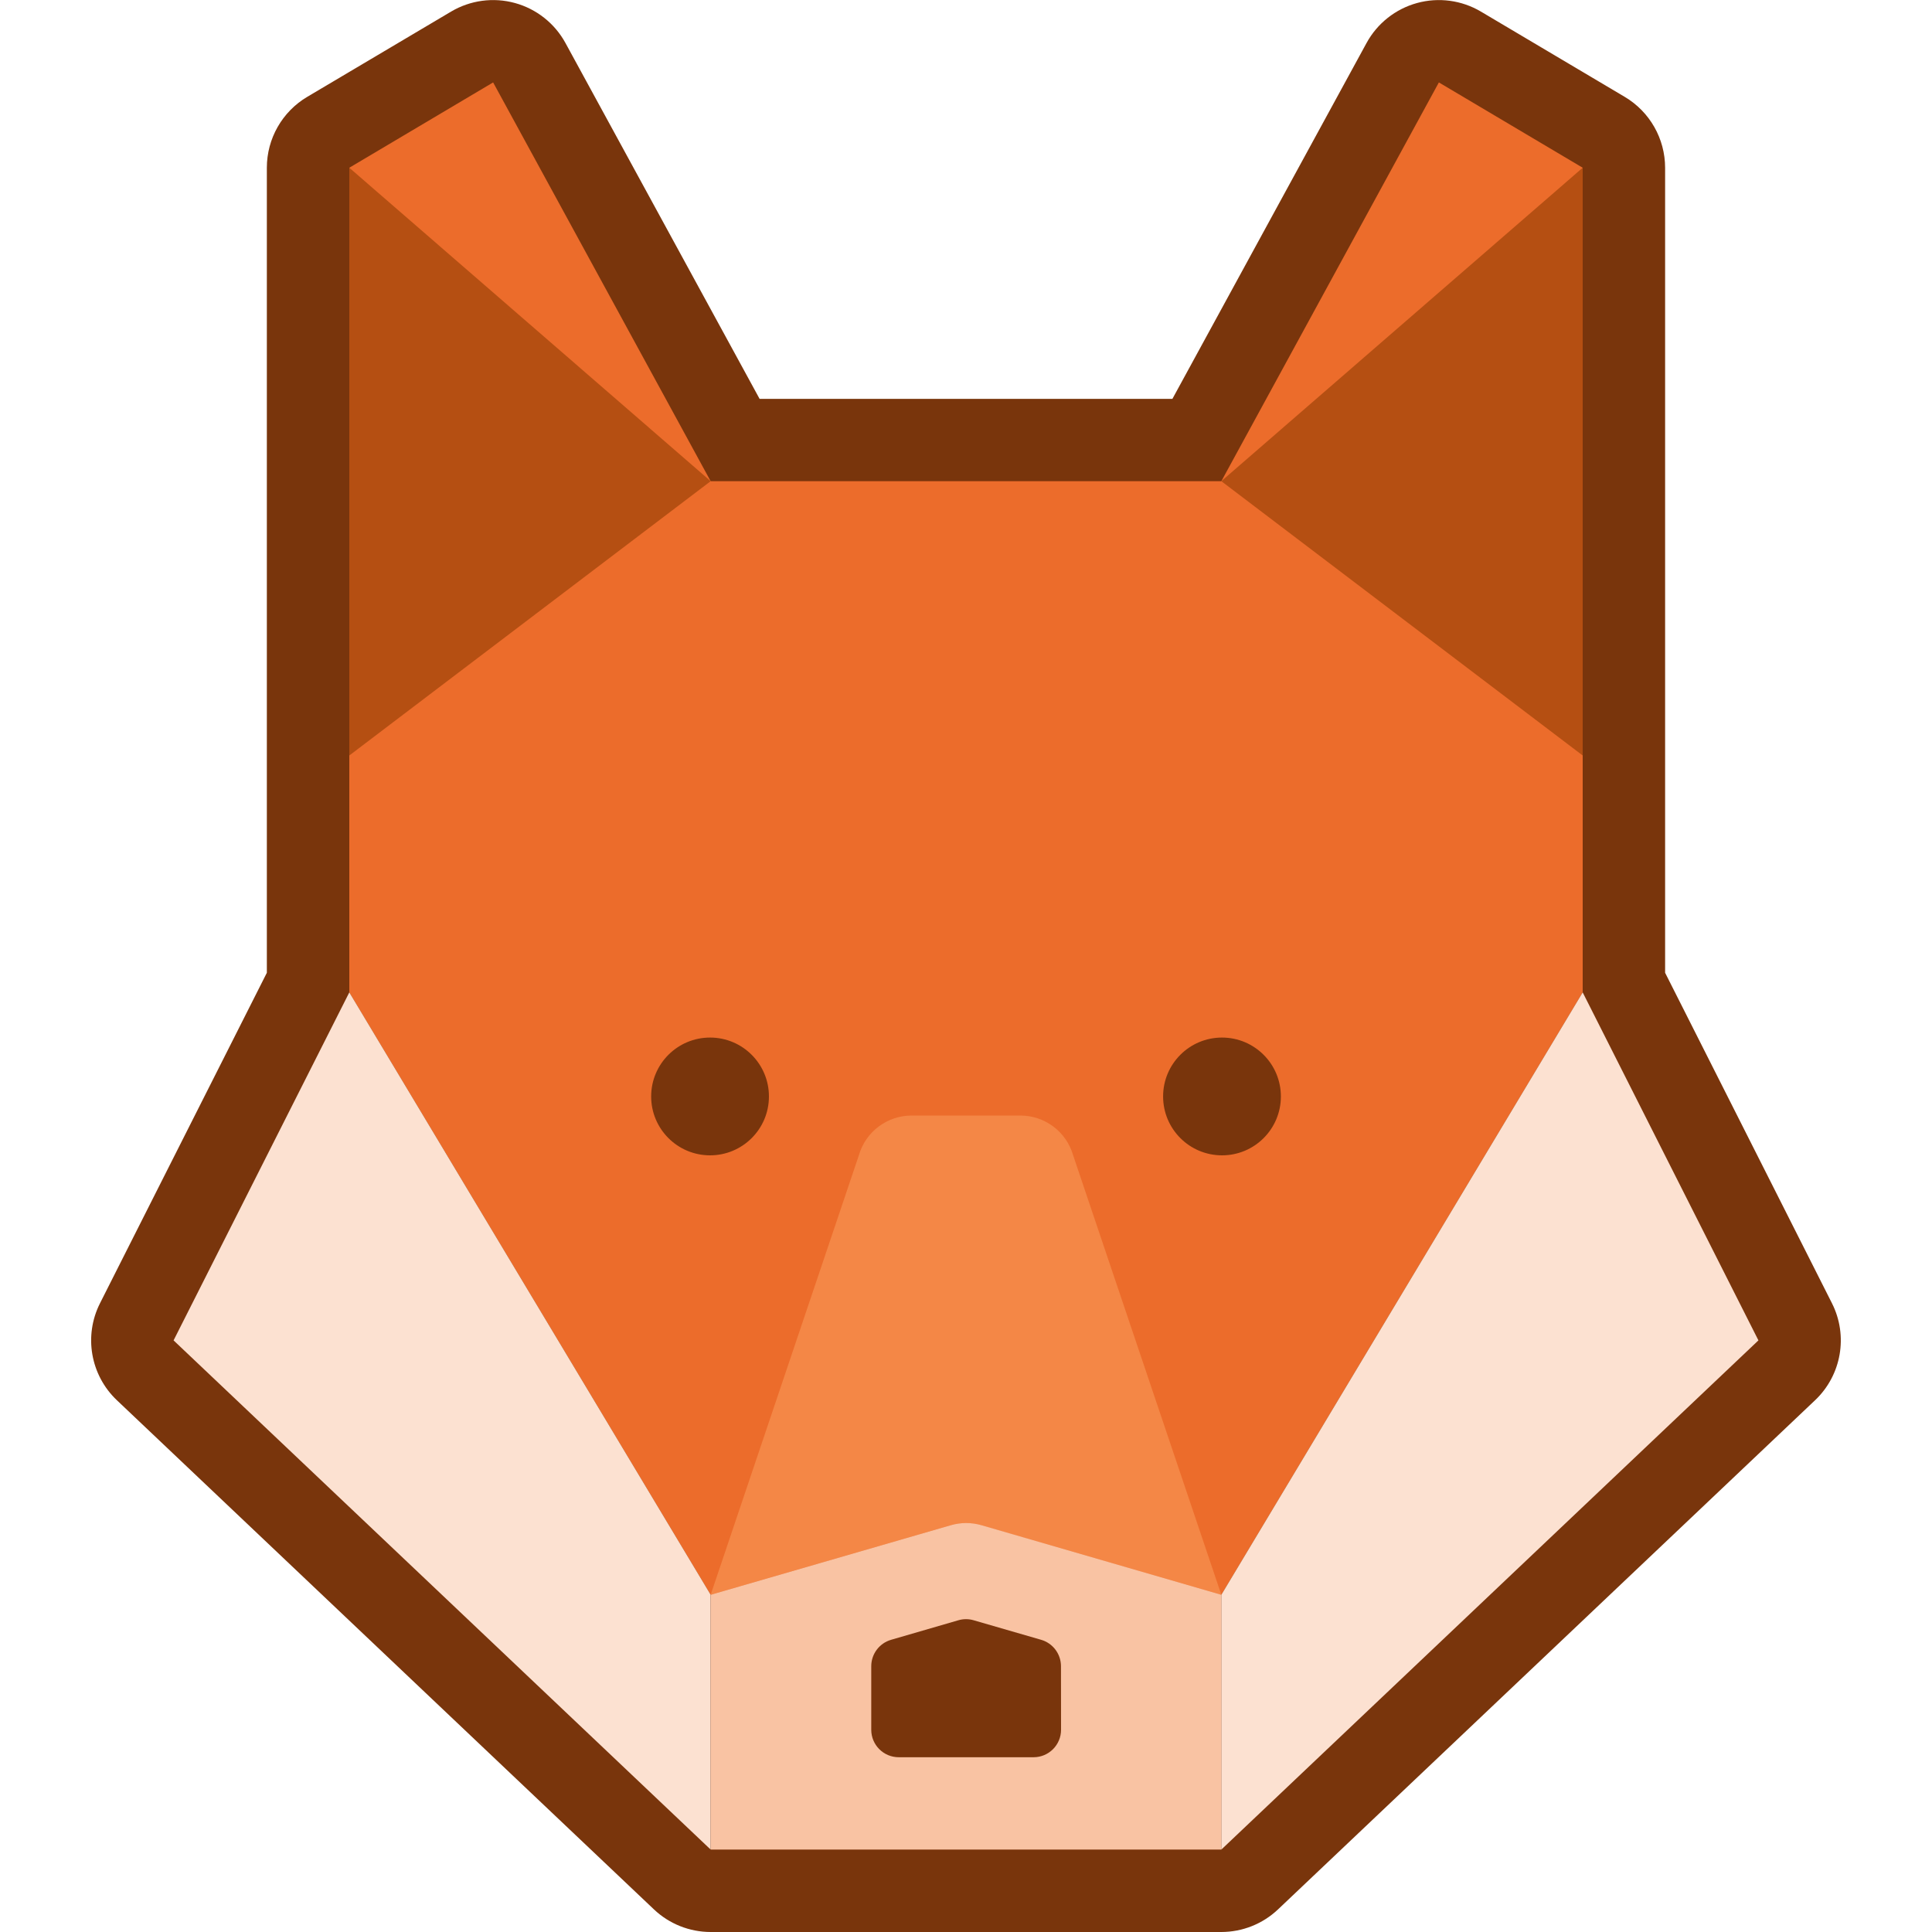
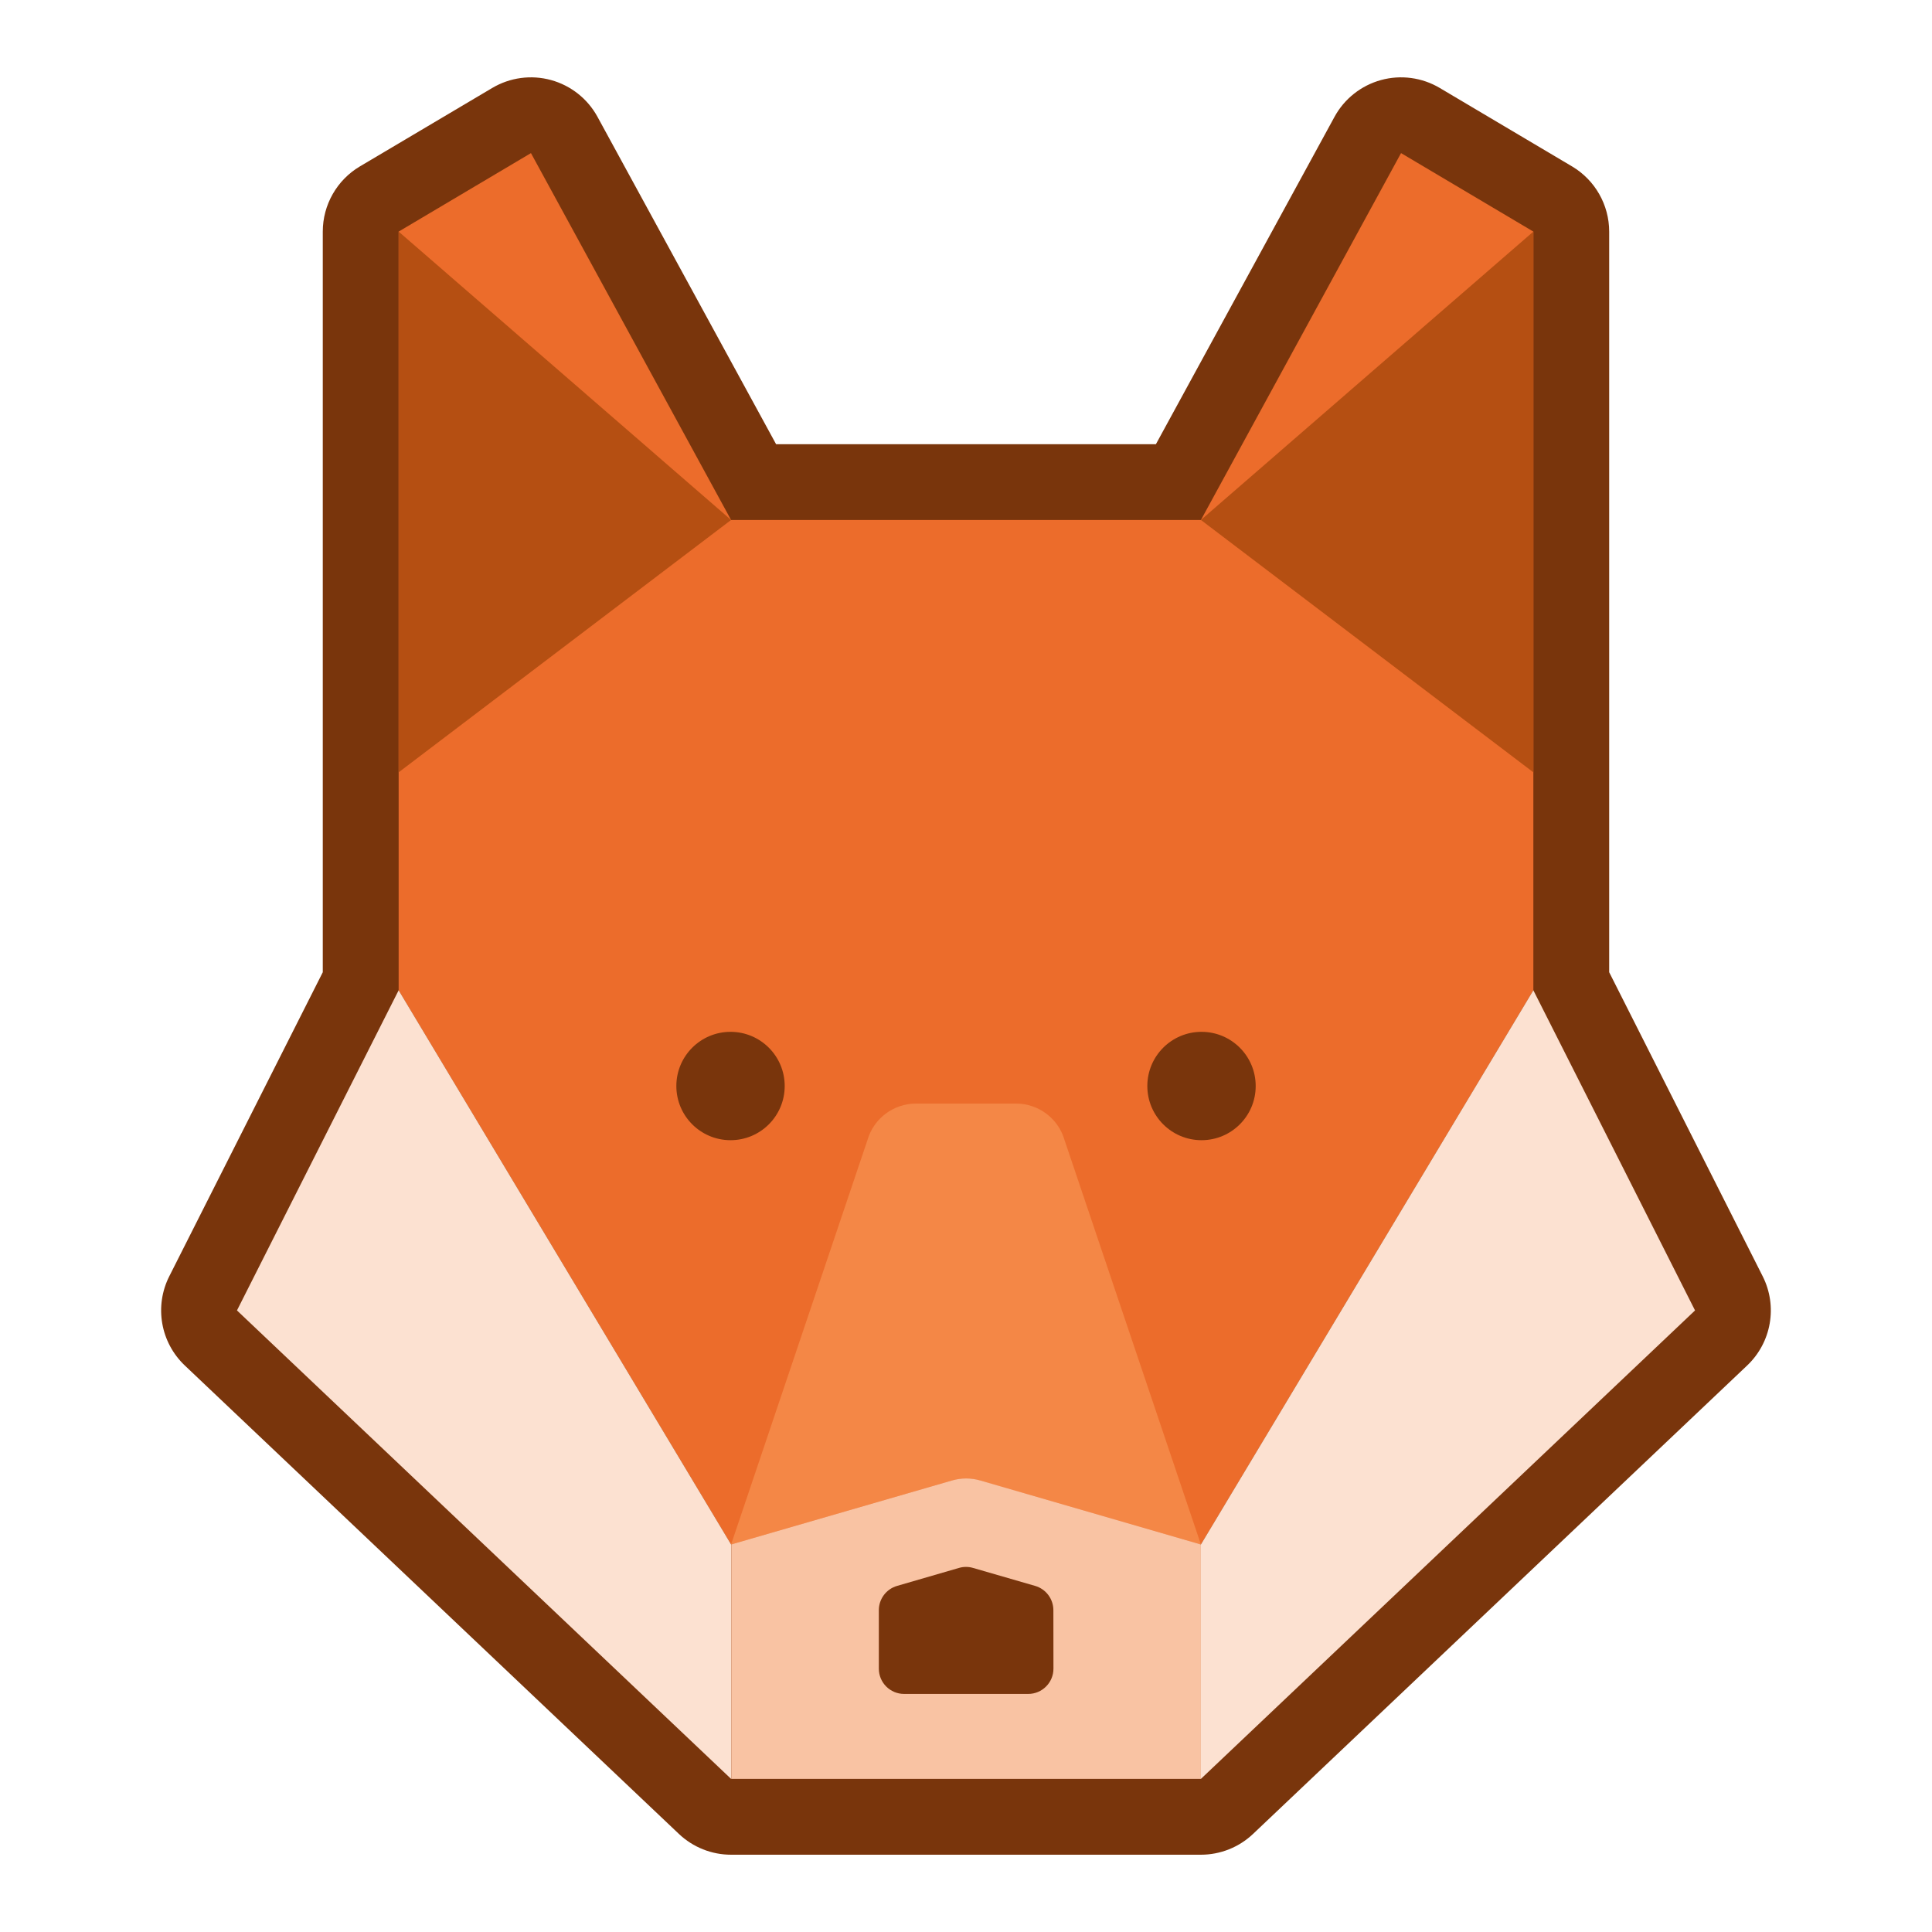
- <svg xmlns="http://www.w3.org/2000/svg" id="Layer_1" data-name="Layer 1" viewBox="0 0 500 500">
+ <svg xmlns="http://www.w3.org/2000/svg" width="48" height="48" viewBox="-21.739 -21.739 543.478 543.478" id="Layer_1" data-name="Layer 1">
  <defs>
    <style>.cls-1{fill:#79350c;}.cls-2{fill:#eC6C2B;}.cls-3{fill:#b54f12;}.cls-4{fill:#f48746;}.cls-5{fill:#f9c3a3;}.cls-6{fill:#fce1d1;}</style>
  </defs>
  <path class="cls-1" d="M316.08,500H183.92a21.34,21.34,0,0,1-14.68-5.85l-139-131.78a21.33,21.33,0,0,1-4.36-25.09l43.18-85.53V43.41A21.33,21.33,0,0,1,79.52,25.06L116.74,3a21.33,21.33,0,0,1,29.6,8.13l50.24,92.09H303.42l50.24-92.09A21.33,21.33,0,0,1,383.26,3l37.22,22.07a21.35,21.35,0,0,1,10.45,18.35V251.75l43.18,85.53a21.33,21.33,0,0,1-4.36,25.09l-139,131.78A21.34,21.34,0,0,1,316.08,500Z" />
  <path class="cls-2" d="M372.38,21.33l-56.3,103.21H183.92L127.62,21.33,90.4,43.41V256.83l93.52,155.9H316.08l93.52-155.9V43.41ZM183.74,299A15.24,15.24,0,1,1,199,283.8,15.23,15.23,0,0,1,183.74,299Zm132.52,0a15.24,15.24,0,1,1,15.23-15.23A15.23,15.23,0,0,1,316.26,299Z" />
  <polygon class="cls-3" points="316.08 124.53 409.6 43.41 409.6 195.52 316.08 124.53" />
  <polygon class="cls-3" points="183.92 124.53 90.4 43.41 90.4 195.52 183.92 124.53" />
  <path class="cls-4" d="M316.08,412.73,277.73,299a14.21,14.21,0,0,0-13.67-10.3H235.94A14.21,14.21,0,0,0,222.27,299L183.92,412.73v0l62.12-18a14.22,14.22,0,0,1,7.92,0l62.12,18v0Z" />
  <path class="cls-5" d="M254,394.72a14.22,14.22,0,0,0-7.92,0l-62.12,18v65.94H316.08V412.73Zm20.6,52.94a7.11,7.11,0,0,1-7.11,7.11h-34.9a7.11,7.11,0,0,1-7.11-7.11V431.21a7.12,7.12,0,0,1,5.13-6.83L248,419.33a7,7,0,0,1,4,0l17.45,5.05a7.12,7.12,0,0,1,5.13,6.83Z" />
  <polygon class="cls-6" points="183.92 412.73 183.92 478.67 44.92 346.89 90.4 256.83 183.92 412.73" />
  <polygon class="cls-6" points="316.08 412.73 316.08 478.67 455.08 346.89 409.6 256.83 316.08 412.73" />
</svg>
